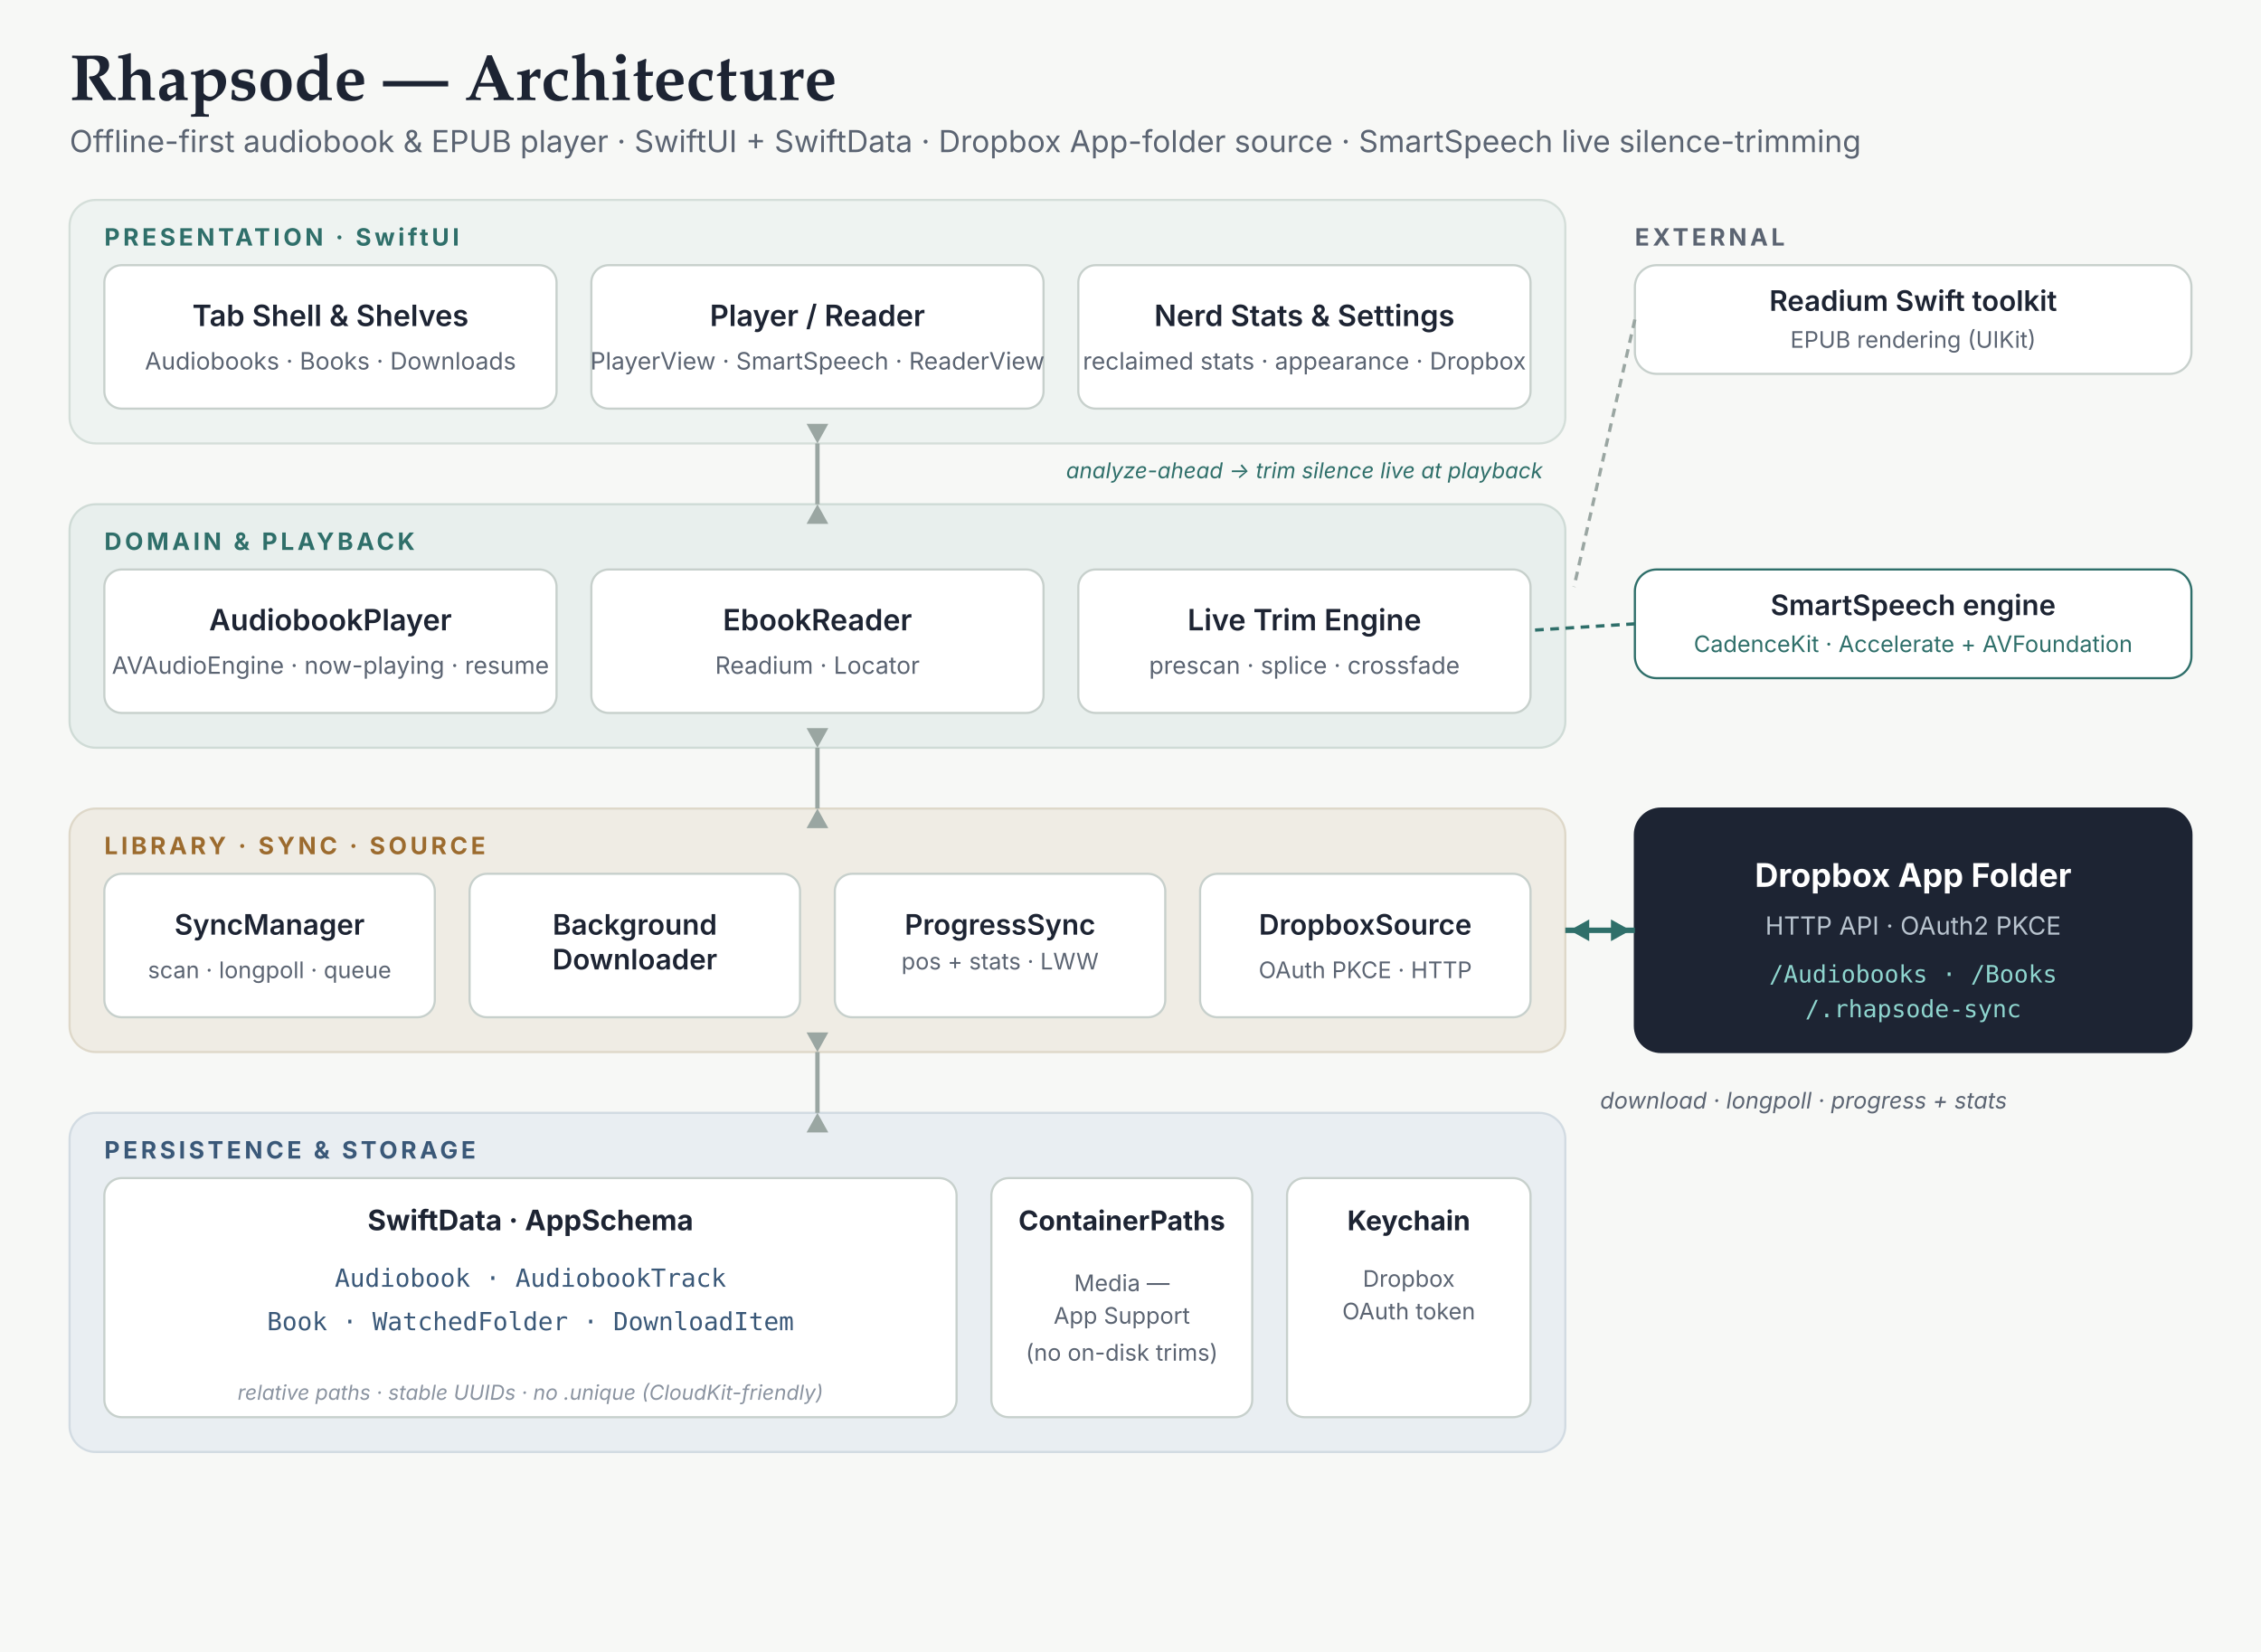
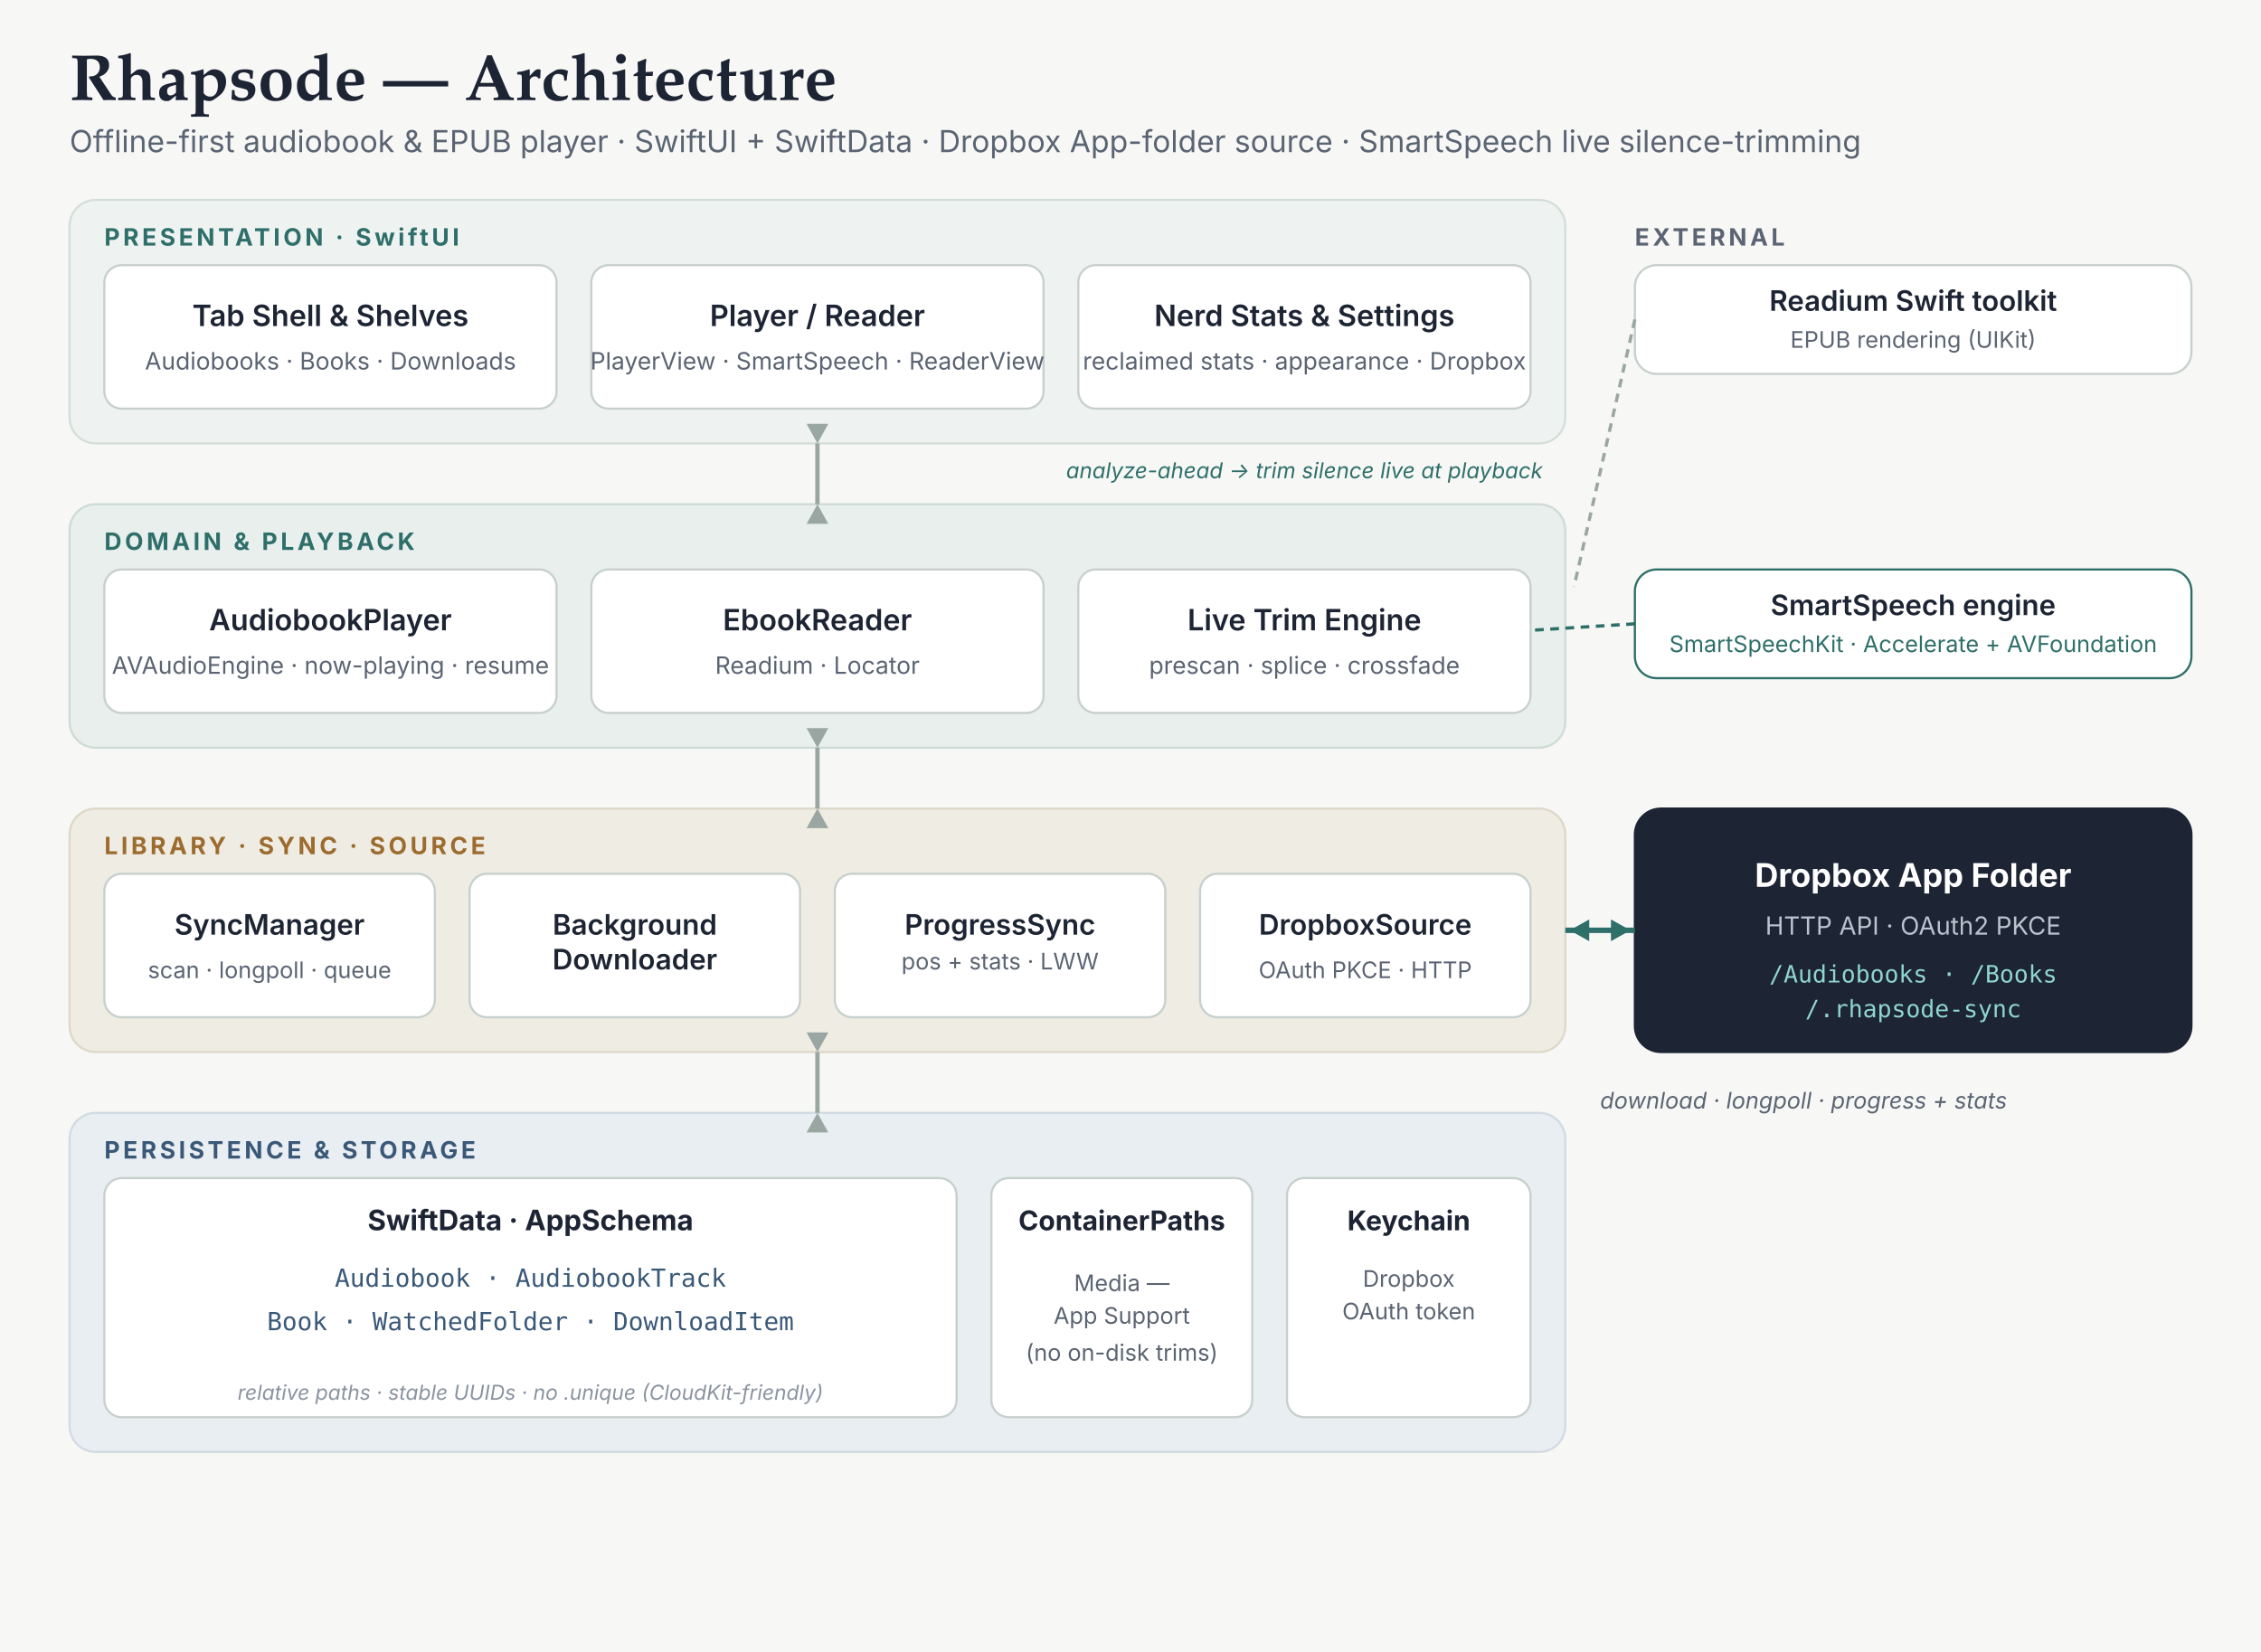
<svg xmlns="http://www.w3.org/2000/svg" viewBox="0 0 1040 760" font-family="-apple-system, Segoe UI, system-ui, sans-serif" role="img" aria-label="Rhapsode architecture diagram">
  <rect x="0" y="0" width="1040" height="760" fill="#f7f8f6" />
  <text x="32" y="46" font-family="Iowan Old Style, Palatino, Charter, Georgia, serif" font-size="30" font-weight="700" fill="#1d2433">Rhapsode — Architecture</text>
  <text x="32" y="70" font-size="14" fill="#5b6472">Offline-first audiobook &amp; EPUB player · SwiftUI + SwiftData · Dropbox App-folder source · SmartSpeech live silence-trimming</text>
  <rect x="32" y="92" width="688" height="112" rx="12" fill="#eef3f1" stroke="#d4ded9" />
  <text x="48" y="113" font-size="11" font-weight="700" letter-spacing="1.5" fill="#2f6f6a">PRESENTATION · SwiftUI</text>
  <g fill="#ffffff" stroke="#c7d0cc">
    <rect x="48" y="122" width="208" height="66" rx="8" />
    <rect x="272" y="122" width="208" height="66" rx="8" />
    <rect x="496" y="122" width="208" height="66" rx="8" />
  </g>
  <g font-size="13.5" fill="#1d2433" text-anchor="middle" font-weight="600">
    <text x="152" y="150">Tab Shell &amp; Shelves</text>
    <text x="376" y="150">Player / Reader</text>
    <text x="600" y="150">Nerd Stats &amp; Settings</text>
  </g>
  <g font-size="11" fill="#5b6472" text-anchor="middle">
    <text x="152" y="170">Audiobooks · Books · Downloads</text>
    <text x="376" y="170">PlayerView · SmartSpeech · ReaderView</text>
    <text x="600" y="170">reclaimed stats · appearance · Dropbox</text>
  </g>
  <rect x="32" y="232" width="688" height="112" rx="12" fill="#e8efed" stroke="#cfdbd6" />
  <text x="48" y="253" font-size="11" font-weight="700" letter-spacing="1.5" fill="#2f6f6a">DOMAIN &amp; PLAYBACK</text>
  <g fill="#ffffff" stroke="#c7d0cc">
    <rect x="48" y="262" width="208" height="66" rx="8" />
    <rect x="272" y="262" width="208" height="66" rx="8" />
    <rect x="496" y="262" width="208" height="66" rx="8" />
  </g>
  <g font-size="13.5" fill="#1d2433" text-anchor="middle" font-weight="600">
    <text x="152" y="290">AudiobookPlayer</text>
    <text x="376" y="290">EbookReader</text>
    <text x="600" y="290">Live Trim Engine</text>
  </g>
  <g font-size="11" fill="#5b6472" text-anchor="middle">
    <text x="152" y="310">AVAudioEngine · now-playing · resume</text>
    <text x="376" y="310">Readium · Locator</text>
    <text x="600" y="310">prescan · splice · crossfade</text>
  </g>
  <rect x="32" y="372" width="688" height="112" rx="12" fill="#efece4" stroke="#ded8c9" />
  <text x="48" y="393" font-size="11" font-weight="700" letter-spacing="1.5" fill="#9c6b2e">LIBRARY · SYNC · SOURCE</text>
  <g fill="#ffffff" stroke="#c7d0cc">
    <rect x="48" y="402" width="152" height="66" rx="8" />
    <rect x="216" y="402" width="152" height="66" rx="8" />
    <rect x="384" y="402" width="152" height="66" rx="8" />
    <rect x="552" y="402" width="152" height="66" rx="8" />
  </g>
  <g font-size="13" fill="#1d2433" text-anchor="middle" font-weight="600">
    <text x="124" y="430">SyncManager</text>
    <text x="292" y="430">Background</text>
    <text x="292" y="446">Downloader</text>
    <text x="460" y="430">ProgressSync</text>
    <text x="628" y="430">DropboxSource</text>
  </g>
  <g font-size="10.5" fill="#5b6472" text-anchor="middle">
    <text x="124" y="450">scan · longpoll · queue</text>
    <text x="460" y="446">pos + stats · LWW</text>
    <text x="628" y="450">OAuth PKCE · HTTP</text>
  </g>
  <rect x="32" y="512" width="688" height="156" rx="12" fill="#e9eef2" stroke="#d2dbe2" />
  <text x="48" y="533" font-size="11" font-weight="700" letter-spacing="1.5" fill="#3a5878">PERSISTENCE &amp; STORAGE</text>
  <g fill="#ffffff" stroke="#c7d0cc">
    <rect x="48" y="542" width="392" height="110" rx="8" />
    <rect x="456" y="542" width="120" height="110" rx="8" />
    <rect x="592" y="542" width="112" height="110" rx="8" />
  </g>
  <text x="244" y="566" font-size="13" font-weight="700" fill="#1d2433" text-anchor="middle">SwiftData · AppSchema</text>
  <g font-size="11.5" fill="#3a5878" text-anchor="middle" font-family="ui-monospace, SF Mono, Menlo, monospace">
    <text x="244" y="592">Audiobook · AudiobookTrack</text>
    <text x="244" y="612">Book · WatchedFolder · DownloadItem</text>
  </g>
  <text x="516" y="566" font-size="12.5" font-weight="700" fill="#1d2433" text-anchor="middle">ContainerPaths</text>
  <g font-size="10.5" fill="#5b6472" text-anchor="middle">
    <text x="516" y="594">Media —</text>
    <text x="516" y="609">App Support</text>
    <text x="516" y="626">(no on-disk trims)</text>
  </g>
  <text x="648" y="566" font-size="12.5" font-weight="700" fill="#1d2433" text-anchor="middle">Keychain</text>
  <g font-size="10.5" fill="#5b6472" text-anchor="middle">
    <text x="648" y="592">Dropbox</text>
    <text x="648" y="607">OAuth token</text>
  </g>
  <text x="244" y="644" font-size="9.5" fill="#8a93a0" text-anchor="middle" font-style="italic">relative paths · stable UUIDs · no .unique (CloudKit-friendly)</text>
  <text x="752" y="113" font-size="11" font-weight="700" letter-spacing="1.5" fill="#5b6472">EXTERNAL</text>
  <rect x="752" y="372" width="256" height="112" rx="12" fill="#1d2433" stroke="#1d2433" />
  <text x="880" y="408" font-size="15" font-weight="700" fill="#ffffff" text-anchor="middle">Dropbox App Folder</text>
  <text x="880" y="430" font-size="11.5" fill="#b9c4cf" text-anchor="middle">HTTP API · OAuth2 PKCE</text>
  <g font-size="11" fill="#8fd6cf" text-anchor="middle" font-family="ui-monospace, SF Mono, Menlo, monospace">
    <text x="880" y="452">/Audiobooks · /Books</text>
    <text x="880" y="468">/.rhapsode-sync</text>
  </g>
  <rect x="752" y="122" width="256" height="50" rx="10" fill="#ffffff" stroke="#c7d0cc" />
  <text x="880" y="143" font-size="13" font-weight="600" fill="#1d2433" text-anchor="middle">Readium Swift toolkit</text>
  <text x="880" y="160" font-size="10.5" fill="#5b6472" text-anchor="middle">EPUB rendering (UIKit)</text>
  <rect x="752" y="262" width="256" height="50" rx="10" fill="#ffffff" stroke="#2f6f6a" />
  <text x="880" y="283" font-size="13" font-weight="600" fill="#1d2433" text-anchor="middle">SmartSpeech engine</text>
-   <text x="880" y="300" font-size="10.5" fill="#2f6f6a" text-anchor="middle">CadenceKit · Accelerate + AVFoundation</text>
+   <text x="880" y="300" font-size="10.5" fill="#2f6f6a" text-anchor="middle">SmartSpeechKit · Accelerate + AVFoundation</text>
  <g stroke="#9aa6a2" stroke-width="2">
    <line x1="376" y1="204" x2="376" y2="232" />
    <line x1="376" y1="344" x2="376" y2="372" />
    <line x1="376" y1="484" x2="376" y2="512" />
  </g>
  <g fill="#9aa6a2">
    <path d="M376 204 l-5 -9 h10 z" />
    <path d="M376 232 l-5 9 h10 z" />
    <path d="M376 344 l-5 -9 h10 z" />
    <path d="M376 372 l-5 9 h10 z" />
    <path d="M376 484 l-5 -9 h10 z" />
    <path d="M376 512 l-5 9 h10 z" />
  </g>
  <line x1="720" y1="428" x2="752" y2="428" stroke="#2f6f6a" stroke-width="2.5" />
  <path d="M722 428 l9 -5 v10 z" fill="#2f6f6a" />
  <path d="M750 428 l-9 -5 v10 z" fill="#2f6f6a" />
  <line x1="752" y1="147" x2="724" y2="270" stroke="#9aa6a2" stroke-width="1.5" stroke-dasharray="4 3" />
  <line x1="752" y1="287" x2="704" y2="290" stroke="#2f6f6a" stroke-width="1.5" stroke-dasharray="4 3" />
  <text x="736" y="510" font-size="10.5" fill="#5b6472" font-style="italic">download · longpoll · progress + stats</text>
  <text x="600" y="220" font-size="10" fill="#2f6f6a" text-anchor="middle" font-style="italic">analyze-ahead → trim silence live at playback</text>
</svg>
